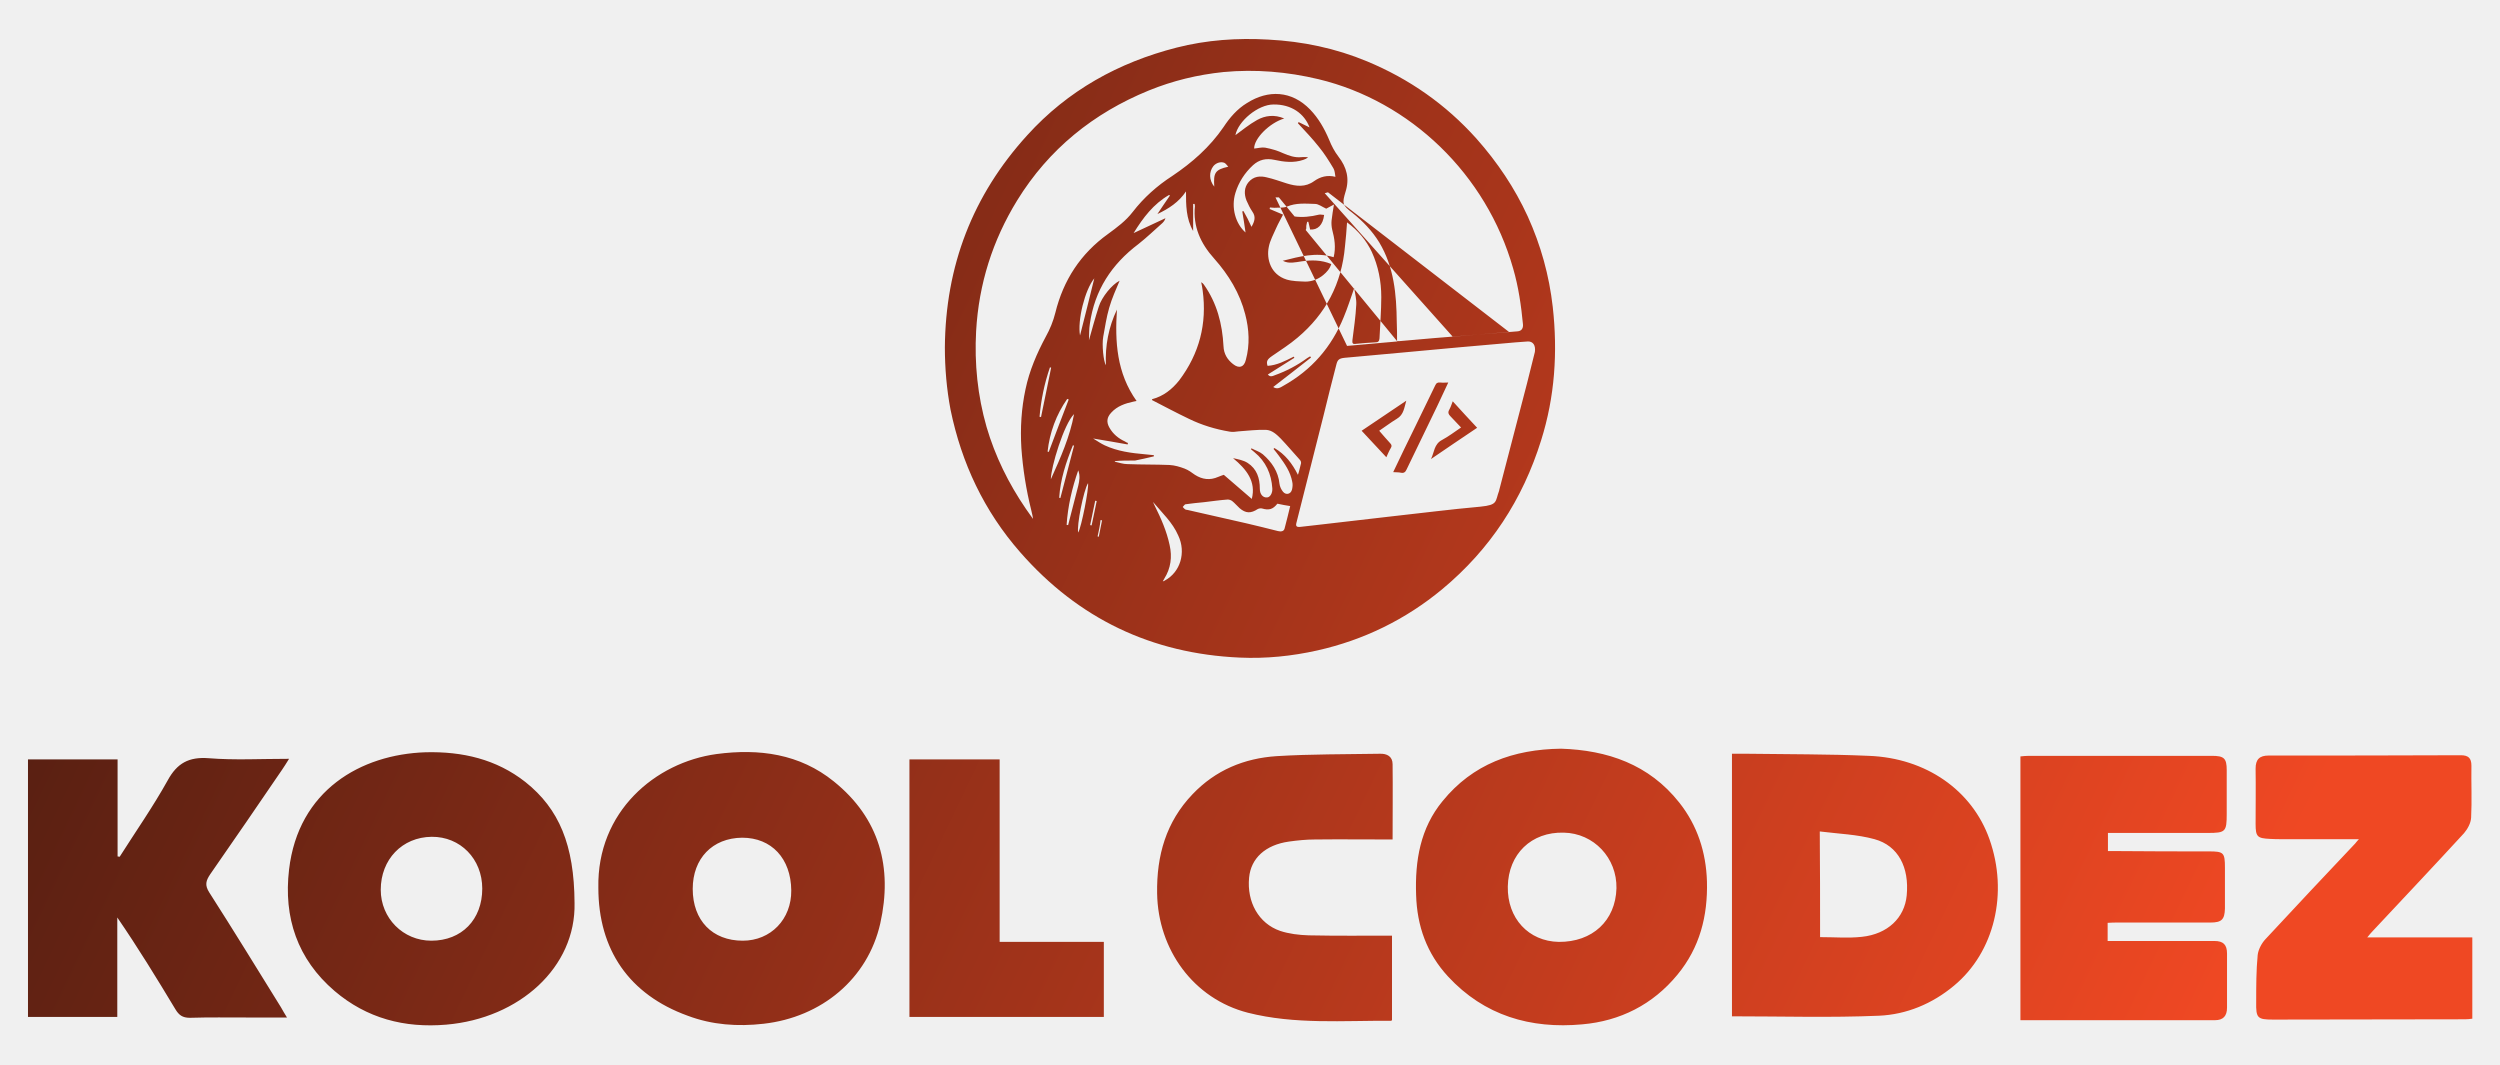
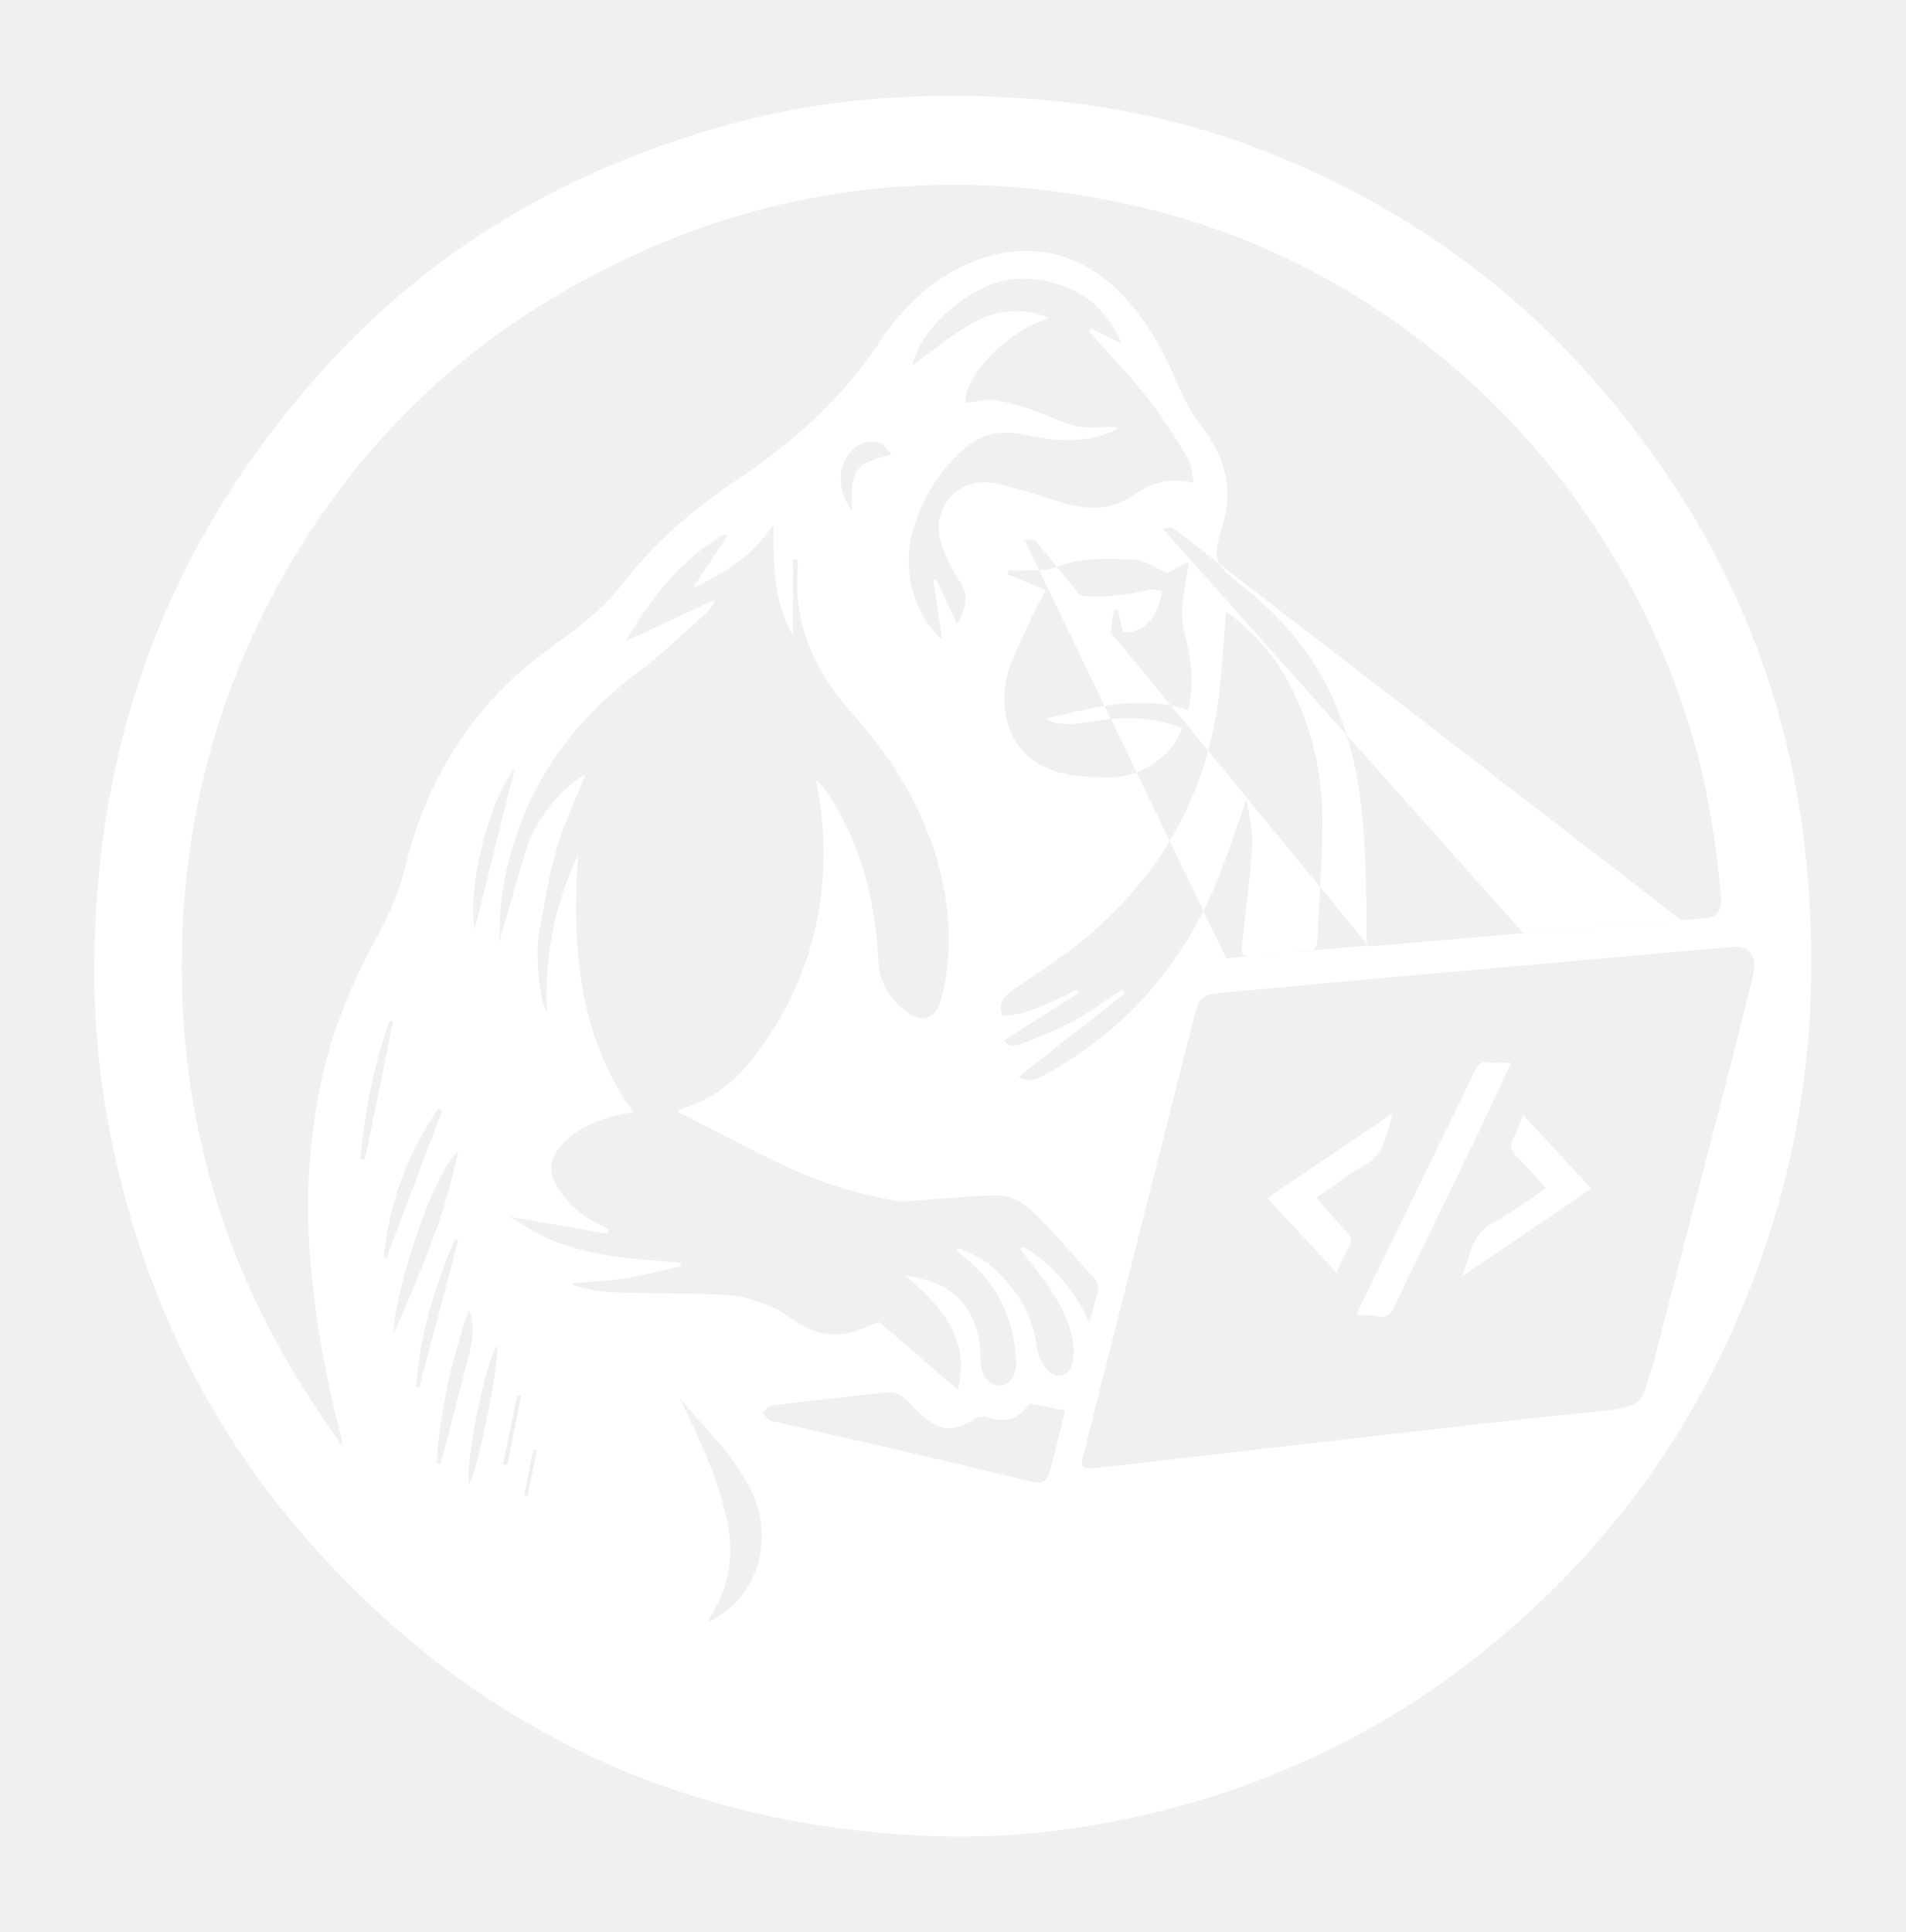
- <svg xmlns="http://www.w3.org/2000/svg" version="1.1" id="Layer_1" x="0px" y="0px" viewBox="0 0 839.8 357.5" style="enable-background:new 0 0 839.8 357.5;" xml:space="preserve">
+ <svg xmlns="http://www.w3.org/2000/svg" version="1.1" id="Layer_1" x="0px" y="0px" viewBox="0 0 599.8 608.1" style="enable-background:new 0 0 599.8 608.1;" xml:space="preserve">
  <style type="text/css">
- 	.st0{fill:#42170C;}
+ 	.st0{fill:#FFFFFF;}
	.st1{fill:#EF4723;}
	.st2{fill:#FFFFFF;}
- 	.st3{fill:url(#SVGID_1_);}
- 	.st4{fill:url(#SVGID_00000112626324433197107610000014903338322685456790_);}
+ 	.st3{fill:#EF4723;}
+ 	.st4{fill:#FFFFFF;}
</style>
-   <linearGradient id="SVGID_1_" gradientUnits="userSpaceOnUse" x1="-29.983" y1="54.503" x2="710.604" y2="409.142">
-     <stop offset="0" style="stop-color:#40190F" />
-     <stop offset="1" style="stop-color:#EF4823" />
-   </linearGradient>
-   <path class="st3" d="M524.4,251.5c15.5,0.5,29.5,5.2,39.7,18.1c6.1,7.7,9,16.7,9.3,26.5c0.3,11.6-2.4,22.2-9.9,31.3  c-8.3,10.1-19.3,15.6-32,16.7c-17.3,1.6-32.9-2.9-45.1-16.1c-7.1-7.7-10.4-16.9-10.7-27.4c-0.4-11.5,1.4-22.4,8.9-31.5  C494.7,256.7,508.3,251.7,524.4,251.5z M506.5,297.8c-0.2,10.7,7,18.4,17.1,18.6c11.3,0.1,19.1-7.1,19.4-18  c0.2-10.2-7.6-18.5-17.7-18.7C514.4,279.4,506.7,286.9,506.5,297.8z M581.8,341.4c0-29.2,0-58.5,0-88.2c1.8,0,3.6,0,5.3,0  c13.5,0.2,27.1,0.1,40.6,0.7c19.3,0.7,34.8,11.6,40.6,28c6.4,18.1,1.7,37.9-11.9,49.2c-7.3,6.1-16,9.7-25.2,10.1  C614.8,341.9,598.5,341.4,581.8,341.4z M611.4,314.8c5,0,9.5,0.4,14-0.1c8.7-0.9,14.4-6.4,15.1-13.9c0.9-9.4-2.8-16.7-10.8-18.9  c-5.8-1.6-12-1.8-18.4-2.6C611.4,291.7,611.4,303.1,611.4,314.8z M711.6,309.9c10.3,0,20.6,0,30.9,0c3.8,0,4.8-1,4.9-4.7  c0-4.6,0-9.1,0-13.7c0-5.1-0.4-5.5-5.4-5.5c-9.9,0-19.9,0-29.8-0.1c-1.4,0-2.7,0-4.1,0c0-2.3,0-4.1,0-6.1c1.6,0,2.8,0,4.1,0  c9.8,0,19.6,0,29.5,0c5.9,0,6.3-0.4,6.3-6.4c0-4.9,0-9.8,0-14.7c0-4-0.9-4.8-5-4.8c-20.5,0-40.9,0-61.4,0c-1,0-2,0.1-2.9,0.2  c0,29.7,0,59,0,88.6c14.8,0,29.4,0,44,0c7.1,0,14.3,0,21.4,0c2.7,0,4-1.4,4-4.2c0-6.1,0-12.2,0-18.2c0-3-1.3-4.2-4.2-4.2  c-8.7,0-17.3,0-26,0c-3.2,0-6.5,0-9.9,0c0-2.1,0-3.8,0-6.1C709.3,309.9,710.4,309.9,711.6,309.9z M791.2,283.3  c-10.1,10.7-20.2,21.4-30.2,32.2c-1.3,1.4-2.4,3.5-2.6,5.3c-0.5,5.2-0.5,10.5-0.5,15.8c-0.1,5.4,0.4,5.9,5.7,5.9  c21.5,0,43-0.1,64.5-0.1c0.8,0,1.6-0.1,2.4-0.2c0-9.2,0-18.1,0-27.3c-11.7,0-23.2,0-35.3,0c0.9-1.1,1.4-1.7,1.9-2.2  c10.2-10.9,20.5-21.8,30.6-32.8c1.2-1.4,2.3-3.4,2.4-5.2c0.3-5.8,0-11.7,0.1-17.5c0-2.6-1.1-3.5-3.6-3.5c-21.5,0.1-43,0.1-64.5,0.1  c-3.1,0-4.4,1.3-4.4,4.4c0.1,6.2,0,12.4,0,18.6c0,4.3,0.6,4.8,4.8,5c1.4,0.1,2.8,0.1,4.2,0.1c8.4,0,16.7,0,25.7,0  C791.7,282.7,791.4,283,791.2,283.3z M467.8,256.7c0-2.6-1.9-3.6-4.3-3.5c-11.6,0.2-23.1,0.1-34.6,0.8c-10.9,0.7-20.6,4.7-28.3,12.8  c-8.9,9.3-12.1,20.6-11.9,33.3c0.3,18.9,12.2,35.4,30.5,40.1c15.8,4,32,2.6,48.1,2.7c0.2,0,0.3-0.3,0.3-0.3c0-9.4,0-18.7,0-28.3  c-9.5,0-18.7,0.1-28-0.1c-3.2-0.1-6.6-0.5-9.6-1.5c-7.2-2.5-11.2-9.7-10.4-17.9c0.6-6.5,5.5-11,13.4-12.1c2.9-0.4,5.8-0.7,8.7-0.7  c8.5-0.1,17,0,26.1,0C467.8,273.2,467.9,264.9,467.8,256.7z M201,298.2c-0.5-25.6,19.2-42.1,39.7-44.9c14.3-1.9,27.9-0.1,39.4,9.2  c15.4,12.4,19.8,28.9,15.6,47.7c-4.2,18.6-19.7,31.5-39.2,33.7c-8.7,1-17.3,0.4-25.5-2.7C211.4,334.1,201,319.1,201,298.2z   M232.7,298.6c0,10.6,6.6,17.4,16.8,17.4c9.4,0,16.4-7.2,16.3-16.9c-0.1-10.7-6.6-17.7-16.5-17.7  C239.3,281.5,232.7,288.4,232.7,298.6z M193,303.3c0.5,21.6-18.5,38.8-43.1,40.9c-14,1.2-26.7-2.1-37.5-11.3  c-12.5-10.7-17.2-24.7-15.3-40.8c3.1-26.6,24.1-38.7,45.9-39.4c12.3-0.3,23.7,2.3,33.5,10C187.8,271.7,192.9,283.8,193,303.3z   M162,298.5c0-10-7.4-17.5-17-17.4c-9.9,0.1-17.1,7.6-17.1,17.8c0,9.5,7.5,17.1,17,17.1C155.1,316,162,308.9,162,298.5z M94.4,338.4  c-8-12.9-15.9-25.8-24.1-38.6c-1.6-2.5-1.1-4,0.3-6.1c8.1-11.7,16.2-23.4,24.2-35.2c0.7-1,1.3-2,2.3-3.6c-9.6,0-18.3,0.5-27-0.2  c-6.6-0.5-10.6,1.6-13.8,7.5c-4.9,8.8-10.7,17.1-16.1,25.6c-0.2,0-0.4-0.1-0.7-0.1c0-10.9,0-21.7,0-32.6c-10.3,0-20.2,0-30.1,0  c0,29,0,57.7,0,86.5c10,0,19.8,0,30,0c0-11.3,0-22.3,0-33.4c7,10.2,13.3,20.5,19.5,30.8c1.2,2,2.4,2.9,4.9,2.9  c6.4-0.2,12.9-0.1,19.3-0.1c4.3,0,8.5,0,13.3,0C95.5,340.4,95,339.4,94.4,338.4z M370.8,341.6c0-8.3,0-16.5,0-25.2  c-11.7,0-23.2,0-35,0c0-20.7,0-40.9,0-61.3c-10.2,0-20.1,0-30.3,0c0,28.8,0,57.5,0,86.5C327.5,341.6,349.1,341.6,370.8,341.6z   M317.4,116.7c0.2-27.3,9.3-51.1,27.7-71.3c13.6-15,30.6-24.4,50.1-29.4c10.2-2.6,20.5-3.3,30.9-2.7c11.5,0.6,22.5,2.9,33.1,7.3  c14.2,5.9,26.5,14.5,36.8,26c7,7.9,12.8,16.5,17.2,26.1c4.4,9.7,7.2,19.8,8.4,30.4c1.7,15.2,0.7,30.2-3.9,44.8  c-6.2,19.9-17.1,36.6-33.2,50c-12.3,10.2-26.4,17.1-42,20.6c-8.5,1.9-17.2,2.8-26,2.4c-29.6-1.3-54.3-13.1-73.8-35.4  c-12.1-13.8-19.7-29.9-23.4-47.9C318,130.7,317.4,123.7,317.4,116.7z M469.3,114.6c0.3,0,0.5,0,0.7,0c7.9-0.7,15.9-1.4,23.8-2  c5.3-0.4,10.7-0.9,16-1.3c1.3-0.1,1.9-1,1.8-2.3c-0.6-6.3-1.5-12.6-3.3-18.8c-9-31.7-34.6-56.2-65.4-63.6  c-10.5-2.5-21.1-3.4-31.9-2.4c-8.7,0.9-17,2.9-25.1,6.2c-18.6,7.6-33.6,19.7-44.2,36.9c-8.3,13.5-12.9,28.1-13.8,43.9  c-0.6,11,0.5,21.7,3.5,32.2c2.9,9.9,7.4,19,13.2,27.5c0.8,1.1,1.6,2.3,2.4,3.4c-0.1-1.1-0.4-2-0.6-3c-1.7-6.8-2.8-13.8-3.3-20.8  c-0.4-6.7,0-13.3,1.4-19.8c1.3-6.2,3.8-12,6.8-17.6c1.4-2.5,2.5-5.2,3.2-8c2.7-11,8.5-19.9,17.7-26.5c3-2.2,6-4.4,8.3-7.4  c3.7-4.8,8.2-8.8,13.3-12.1c6.7-4.5,12.6-9.7,17.2-16.4c2.1-3.2,4.6-6.1,7.9-8.1c7.1-4.5,15-4.2,21.2,2.2c2.8,2.9,4.8,6.4,6.4,10.2  c0.8,2,1.8,3.9,3.1,5.6c2.8,3.6,3.8,7.4,2.4,11.8c-1.2,4-1.1,4.5,2.3,7.1c3.5,2.8,6.6,6,9,9.9c5,8.3,5.8,17.5,5.9,26.8  C469.3,110.4,469.3,112.5,469.3,114.6z M513.3,114.7c-1.6,0.1-2.9,0.2-4.1,0.3c-12.6,1.1-25.2,2.2-37.8,3.4  c-6.6,0.6-13.2,1.2-19.8,1.8c-1.7,0.2-2.3,0.6-2.7,2.3c-1.5,5.7-2.9,11.4-4.3,17.1c-3,12-6.1,24-9.1,36c-0.3,1.1,0,1.5,1.2,1.4  c1.8-0.2,3.5-0.4,5.3-0.6c8.4-1,16.7-1.9,25.1-2.9c10.1-1.1,20.1-2.4,30.2-3.3c6-0.6,4.9-1.7,6.3-5.4c0,0,0-0.1,0-0.1  c3.1-11.9,6.2-23.8,9.3-35.7c0.9-3.6,1.8-7.2,2.7-10.8C515.9,116,515,114.7,513.3,114.7z M374.5,154.9c0,0.1,0,0.2,0,0.2  c1.4,0.3,2.8,0.8,4.2,0.8c4.7,0.2,9.5,0.1,14.2,0.3c1.7,0.1,3.4,0.6,5,1.2c1.3,0.5,2.4,1.3,3.5,2.1c2.5,1.6,5.1,1.9,7.8,0.7  c0.8-0.3,1.5-0.6,1.9-0.7c3.3,2.8,6.4,5.5,9.4,8.1c1.5-5.8-1.7-9.9-6.3-13.7c1.8,0.4,3.5,0.7,4.9,1.6c3.1,2,4.1,5.1,4.1,8.7  c0,1.8,1,3,2.4,2.9c1,0,1.9-1.4,1.8-3c-0.3-4.9-2.2-9.1-6-12.2c-0.4-0.3-0.8-0.7-1.2-1c0.1-0.1,0.1-0.2,0.2-0.3  c1.3,0.7,2.7,1.1,3.8,2c3,2.6,5.2,5.8,5.6,9.9c0.1,0.9,0.6,2,1.2,2.7c1,1.2,2.6,0.8,3-0.7c0.2-0.8,0.3-1.8,0.1-2.6  c-0.6-3.4-2.5-6.1-4.5-8.8c-0.6-0.8-1.2-1.6-1.8-2.3c0.1-0.1,0.2-0.2,0.3-0.3c3.6,2.1,6,5.2,7.9,9c0.4-1.1,0.6-2.2,0.9-3.3  c0.3-0.8,0.2-1.3-0.4-1.9c-2.1-2.3-4.1-4.7-6.3-7c-1.4-1.4-2.9-2.8-4.9-2.9c-3.1-0.1-6.2,0.3-9.2,0.5c-1,0.1-2,0.3-3,0.1  c-4.8-0.8-9.4-2.2-13.7-4.3c-4.2-2-8.3-4.2-12.4-6.3c0,0,0-0.2,0-0.3c3.8-1,6.7-3.3,9.1-6.3c6.8-9,9.4-19.1,7.9-30.2  c-0.1-0.9-0.3-1.9-0.5-2.8c0.4,0.2,0.7,0.5,0.9,0.8c4.4,6.2,6.2,13.2,6.6,20.7c0.1,2.6,1.3,4.5,3.2,6c2,1.6,3.7,1.1,4.3-1.4  c1.4-5.1,1.1-10.3-0.2-15.3c-1.8-7.1-5.6-13.3-10.4-18.7c-4.6-5.1-7.2-10.8-6.5-17.7c0-0.2-0.1-0.4-0.1-0.7c-0.2,0-0.3,0-0.5,0  c0,3,0,6.1,0,9.1c-2.4-4.2-2.4-8.7-2.4-13.3c-2.4,3.6-5.8,5.8-9.6,7.6c1.4-2.1,2.8-4.2,4.2-6.2c-0.1-0.1-0.2-0.2-0.3-0.2  c-5.2,3-8.7,7.6-11.9,12.8c3.8-1.8,7.2-3.4,10.7-5c-0.2,0.7-0.6,1.2-1,1.6c-2.7,2.4-5.3,4.9-8.1,7.1c-9,6.8-14.7,15.5-16.3,26.8  c-0.3,1.8-0.2,3.6-0.3,5.5c1.1-3.9,2.1-7.6,3.3-11.3c1-3.2,4.4-7.4,7-8.7c-1.2,2.9-2.6,5.9-3.5,9.1c-0.9,3.1-1.4,6.4-2,9.7  c-0.5,2.8,0.1,8.4,0.9,9.6c-0.3-6.6,0.9-12.8,3.7-18.7c-0.7,10.8-0.1,21.3,6.6,30.7c-0.3,0.1-0.7,0.1-1,0.2  c-2.8,0.6-5.5,1.5-7.5,3.7c-1.5,1.6-1.7,3.2-0.6,5.1c1.2,2.1,3,3.6,5.2,4.6c0.3,0.2,0.6,0.4,1,0.5c0,0.2-0.1,0.3-0.1,0.5  c-3.8-0.7-7.5-1.3-11.6-2c1.5,0.9,2.6,1.7,3.9,2.3c4.3,2,8.9,2.6,13.5,3c1,0.1,2,0.2,3,0.3c0,0.1,0,0.3,0,0.4  c-2.1,0.5-4.2,1-6.3,1.4C378.8,154.7,376.6,154.7,374.5,154.9z M452.5,74.7c-0.2,2.9-0.4,5.5-0.7,8.1c-1.1,12.4-6.4,22.6-15.9,30.6  c-2.7,2.3-5.7,4.2-8.6,6.2c-1.6,1.1-2,1.8-1.5,3.3c3.2-0.2,6-1.7,8.8-3.1c0.1,0.1,0.1,0.3,0.2,0.4c-3,1.9-5.9,3.7-8.9,5.6  c0.7,0.9,1.5,0.6,2.2,0.3c3.9-1.4,7.6-3.3,11-5.8c0.3-0.2,0.7-0.4,1-0.6c0.1,0.1,0.2,0.3,0.3,0.4c-4.2,3.3-8.4,6.6-12.7,9.9  c1.3,0.9,2.4,0.2,3.4-0.4c9.5-5.3,16.2-13,20.3-23.1c1.3-3.1,2.3-6.3,3.5-9.7c0.3,1.9,0.8,3.7,0.7,5.5c-0.2,4-0.8,8-1.3,12  c-0.1,1,0.1,1.4,1.2,1.2c2.2-0.2,4.3-0.4,6.5-0.5c0.9,0,1.3-0.3,1.4-1.3c0.2-4.6,0.6-9.3,0.6-13.9c0-5.3-1-10.4-3.2-15.2  C459,80.8,456.2,77.4,452.5,74.7z M420.4,76.2c1.1-1.9,1.5-3.4,0.3-5.1c-0.8-1.2-1.4-2.4-2-3.8c-0.8-2.1-0.8-4.3,0.7-6.1  c1.7-2,3.9-2.2,6.2-1.6c2.2,0.5,4.4,1.3,6.6,2c3.2,1,6.3,1.4,9.3-0.8c2-1.4,4.3-2.1,7.1-1.4c-0.2-1.1-0.2-2.1-0.7-2.9  c-1.5-2.5-3-4.9-4.8-7.1c-2.2-2.8-4.7-5.4-7.1-8c0.1-0.1,0.2-0.3,0.2-0.4c1.2,0.6,2.5,1.2,3.7,1.8c-1.7-4.6-6.1-7.8-12.1-7.7  c-5.2,0-11.9,5.6-12.8,10.3c2.2-1.6,4.6-3.6,7.3-5.1c2.7-1.5,5.8-1.9,9.1-0.5c-5,1.5-10.2,6.8-10.1,10.1c1.2-0.1,2.6-0.5,3.7-0.3  c2.1,0.4,4.2,1,6.1,1.9c1.9,0.8,3.8,1.5,6,1.3c0.8-0.1,1.5,0,2.3,0c-0.5,0.5-1,0.7-1.6,0.9c-3.2,1.1-6.5,0.7-9.7,0  c-2.8-0.6-5.1-0.1-7.2,1.8c-2.8,2.6-4.8,5.7-5.9,9.3c-1.5,4.9,0,10.3,3.4,13.3c-0.3-2.3-0.7-4.7-1.1-7.1c0.1,0,0.2,0,0.4-0.1  C418.7,72.6,419.5,74.2,420.4,76.2z M448,86.4c0.8-3.3,0.3-6.3-0.5-9.3c-0.2-0.9-0.3-2-0.2-3c0.2-1.8,0.5-3.6,0.8-5.4  c-1.1,0.6-2.1,1.1-2.6,1.4c-1.5-0.7-2.6-1.6-3.8-1.6c-3.2-0.1-6.3-0.4-9.4,0.9c-1.2,0.5-2.8,0.3-4.2,0.4c-0.5,0-1-0.1-1.5-0.1  c0,0.2-0.1,0.4-0.1,0.5c1.5,0.6,2.9,1.2,4.5,1.9c-0.7,1.4-1.6,2.9-2.3,4.5c-0.9,2.1-2.1,4.2-2.5,6.4c-0.8,4,0.6,9.2,6,10.9  c2,0.6,4.2,0.6,6.3,0.7c2.2,0,4.3-0.8,6-2.2c1.2-1,2.2-2.1,2.7-3.7c-3.3-1.4-6.6-1.4-10-0.9c-2.1,0.3-4.2,0.9-6.3-0.2  C436.5,86.2,442.1,84.6,448,86.4z M429.1,169.2c-1.5,1.9-2.8,2.3-5.2,1.6c-0.4-0.1-1,0-1.4,0.2c-2.3,1.5-4,1.5-6.1-0.3  c-0.9-0.8-1.6-1.7-2.5-2.4c-0.4-0.3-1-0.5-1.5-0.5c-2.7,0.2-5.4,0.6-8,0.9c-2.1,0.2-4.1,0.4-6.2,0.7c-0.3,0.1-0.6,0.6-0.9,0.9  c0.3,0.3,0.5,0.6,0.8,0.8c0.2,0.1,0.5,0.2,0.8,0.2c6.6,1.5,13.2,3,19.8,4.5c3.5,0.8,7,1.7,10.6,2.6c0.9,0.2,1.9,0.2,2.2-0.8  c0.7-2.6,1.3-5.1,1.9-7.6C431.9,169.8,430.6,169.5,429.1,169.2z M387.3,168.6c0.2,0.4,0.4,0.8,0.6,1.3c2.1,4.2,4,8.5,5,13.2  c0.9,4,0.4,7.8-1.8,11.3c-0.1,0.2-0.3,0.5-0.5,0.9c0.4-0.1,0.6-0.2,0.7-0.3c5.2-2.8,7.2-9.4,4.5-15.1  C393.9,175.5,390.3,172.2,387.3,168.6z M360.8,139.1c-3.4,3.3-7.8,17.9-7.8,21.9C356.3,153.7,359.4,146.7,360.8,139.1z M358.3,176.3  c0.2,0,0.3,0.1,0.5,0.1c1.1-4.4,2.3-8.8,3.4-13.2c0.4-1.7,0.7-3.4,0-5.2C360.1,164,358.7,170.1,358.3,176.3z M359,134.2  c-0.2-0.1-0.3-0.1-0.5-0.2c-3.7,5.3-5.9,11.3-6.6,17.7c0.1,0,0.2,0.1,0.4,0.1C354.5,146,356.7,140.1,359,134.2z M362.8,112.7  c1.6-6.2,3.2-12.7,4.8-19.2C364.4,97.4,361.9,107.7,362.8,112.7z M365.5,162.3c-1.5,2.3-3.9,14.5-3.3,16.6  C363.3,176.9,365.8,164.2,365.5,162.3z M355.8,167.2c0.1,0,0.3,0.1,0.4,0.1c1.5-5.9,3.1-11.7,4.6-17.6c-0.1,0-0.3-0.1-0.4-0.1  C358.1,155.3,356.2,161,355.8,167.2z M407.9,62.7c-0.3-4.6,0.2-5.7,4.7-6.7c-0.5-0.6-0.9-1.1-1.3-1.3c-1.2-0.5-2.8,0-3.7,1.1  C406.1,57.7,406.1,60.5,407.9,62.7z M349.2,140c0.2,0,0.4,0.1,0.5,0.1c1.1-5.5,2.3-11,3.4-16.6c-0.1,0-0.3-0.1-0.4-0.1  C350.8,128.9,349.7,134.4,349.2,140z M368.4,168.3c-0.2,0-0.3-0.1-0.5-0.1c-0.6,2.7-1.1,5.5-1.7,8.2c0.2,0,0.4,0.1,0.5,0.1  C367.3,173.8,367.8,171.1,368.4,168.3z M368.7,180.2c0.1,0,0.3,0.1,0.4,0.1c0.4-1.8,0.7-3.7,1.1-5.5c-0.2,0-0.3-0.1-0.5-0.1  C369.5,176.6,369.1,178.4,368.7,180.2z M470.6,158.8c1,0.2,1.5-0.2,1.9-1.1c3.4-7.1,6.9-14.2,10.3-21.3c1.2-2.5,2.4-5.1,3.7-7.9  c-1,0-1.8,0.1-2.6,0c-0.9-0.1-1.4,0.1-1.8,1c-2.2,4.6-4.5,9.2-6.7,13.8c-2.5,5-4.9,10.1-7.4,15.3C469,158.7,469.8,158.6,470.6,158.8  z M467.2,150.5c0.4-0.6,0.3-1.1-0.2-1.6c-1.2-1.3-2.4-2.7-3.7-4.2c2.1-1.4,3.9-2.8,5.9-4c2.4-1.4,2.5-3.8,3.2-6.1  c-5,3.4-9.9,6.7-15,10.1c2.8,3,5.5,5.9,8.3,8.9C466.2,152.5,466.6,151.5,467.2,150.5z M488,134.8c-0.4,1.1-0.7,2-1.2,2.9  c-0.5,0.9-0.2,1.5,0.4,2.1c1.2,1.2,2.3,2.5,3.6,3.8c-2.2,1.5-4.2,3-6.4,4.2c-2.7,1.4-2.6,4.2-3.7,6.4c5.1-3.5,10.3-7,15.5-10.5  C493.4,140.7,490.7,137.8,488,134.8z M444.8,72.2c-0.6,0-1.2-0.2-1.7-0.1c-2.8,0.7-5.6,1-8.4,0.6c-1.4-0.2-2,0.6-1.6,1.9  c0.2,0.7,0.9,1.5,1.5,1.9c0.9,0.5,1.9,0.7,2.9,0.9c1,0.2,1.4-0.1,1.3-1.2c0-0.6,0.2-1.1,0.3-1.7c0.1,0,0.3,0,0.4,0  c0.2,0.8,0.4,1.7,0.6,2.6C442.6,77.3,444.4,75.6,444.8,72.2z M445,64.9l43,48.2l18.9-1.6l-60.8-46.9L445,64.9z M428.4,66.2l24.1,50  l16.9-1.5l-39.8-48.4H428.4z" />
+   <path class="st2" d="M29.7,303.2c0.4-71.9,24.5-134.7,72.9-187.9c36-39.5,80.6-64.4,132.1-77.5c26.8-6.8,54-8.6,81.6-7.2  c30.2,1.5,59.4,7.5,87.3,19.2c37.4,15.6,69.9,38.2,96.9,68.6c18.4,20.8,33.8,43.5,45.4,68.7c11.7,25.5,19,52.2,22.1,80.1  c4.5,40.1,1.7,79.6-10.2,118.1c-16.2,52.4-45.2,96.6-87.5,131.7c-32.5,27-69.6,45-110.7,54.4c-22.5,5.1-45.4,7.5-68.5,6.4  c-78.1-3.5-143.1-34.7-194.6-93.4C64.6,448,44.5,405.6,35,358.3C31.3,340.2,29.5,321.8,29.7,303.2z M430.1,297.7  c0.7,0,1.2,0.1,1.8,0.1c20.9-1.8,41.9-3.6,62.8-5.3c14.1-1.2,28.2-2.3,42.2-3.5c3.4-0.3,5.1-2.7,4.8-6.1c-1.5-16.7-4-33.3-8.6-49.5  c-23.8-83.5-91.2-148.1-172.4-167.8c-27.7-6.7-55.6-9.1-84.1-6.3c-22.9,2.3-44.9,7.6-66.2,16.3c-49.1,20.1-88.5,52-116.4,97.4  c-21.8,35.5-34,74.1-36.4,115.8c-1.6,28.9,1.3,57.3,9.3,85c7.5,26.1,19.5,50.1,34.7,72.5c2,3,4.1,6,6.2,9c-0.2-2.8-1-5.3-1.7-7.9  c-4.4-18-7.5-36.3-8.7-54.8c-1.2-17.6,0.1-35,3.7-52.2c3.5-16.4,9.9-31.7,18-46.4c3.6-6.6,6.6-13.7,8.4-21c7-29,22.3-52.4,46.6-69.8  c8-5.7,15.8-11.6,21.9-19.5c9.8-12.7,21.7-23.1,35-32c17.6-11.7,33.4-25.5,45.3-43.3c5.6-8.4,12.2-16,20.9-21.4  c18.7-11.8,39.7-11.2,56,5.8c7.4,7.8,12.7,16.9,16.8,26.8c2.2,5.2,4.9,10.4,8.3,14.8c7.3,9.5,9.9,19.6,6.4,31.1  c-3.2,10.7-2.8,11.8,6,18.7c9.3,7.4,17.5,15.9,23.7,26.1c13.3,21.8,15.2,46.1,15.5,70.8C430.2,286.6,430.1,292.1,430.1,297.7z   M546.2,298c-4.1,0.3-7.5,0.6-10.9,0.9c-33.3,3-66.5,5.9-99.8,8.9c-17.4,1.6-34.9,3.2-52.3,4.8c-4.4,0.4-5.9,1.6-7,5.9  c-3.8,15-7.6,30-11.4,45c-8,31.7-16,63.3-24,95c-0.8,3,0,3.9,3.1,3.6c4.6-0.4,9.3-1,13.9-1.5c22-2.5,44-5.1,66.1-7.6  c26.5-3,53.1-6.2,79.7-8.8c15.7-1.5,12.8-4.4,16.5-14.4c0-0.1,0-0.2,0.1-0.3c8.1-31.4,16.3-62.7,24.4-94.1  c2.4-9.5,4.8-18.9,7.1-28.4C553.1,301.3,550.8,298,546.2,298z M180.2,403.9c0,0.2-0.1,0.4-0.1,0.6c3.7,0.8,7.3,2,11,2.2  c12.5,0.5,25,0.3,37.5,0.9c4.4,0.2,8.9,1.6,13.1,3.2c3.3,1.3,6.3,3.5,9.3,5.5c6.6,4.2,13.4,4.9,20.6,1.8c2-0.9,4.1-1.6,5.1-2  c8.6,7.5,16.8,14.5,24.7,21.3c4.1-15.2-4.6-26.2-16.7-36c4.7,0.9,9.3,1.8,13,4.1c8.2,5.2,10.9,13.5,10.9,22.9c0,4.8,2.7,7.8,6.4,7.7  c2.8-0.1,5.1-3.6,4.8-7.8c-0.7-13-5.7-23.9-15.8-32.2c-1.1-0.9-2.1-1.8-3.1-2.7c0.2-0.2,0.3-0.5,0.5-0.7c3.4,1.7,7.2,2.9,10,5.3  c7.9,6.9,13.7,15.2,14.9,26.1c0.3,2.5,1.6,5.2,3.3,7.1c2.6,3.1,6.8,2.1,7.8-1.9c0.6-2.2,0.7-4.6,0.3-6.9  c-1.5-8.9-6.5-16.1-11.9-23.1c-1.6-2.1-3.2-4.1-4.7-6.2c0.3-0.2,0.6-0.5,0.9-0.7c9.5,5.5,15.9,13.7,20.8,23.6c1.1-3,1.6-5.8,2.5-8.6  c0.7-2,0.4-3.5-1-5.1c-5.6-6.1-10.9-12.5-16.7-18.4c-3.6-3.7-7.7-7.5-13-7.6c-8.1-0.1-16.2,0.9-24.3,1.4c-2.6,0.2-5.4,0.7-7.9,0.3  c-12.6-2.1-24.7-5.9-36.2-11.4c-11-5.3-21.8-11-32.7-16.5c-0.1-0.1-0.1-0.4-0.1-0.7c10-2.7,17.8-8.7,23.9-16.7  c18-23.6,24.7-50.3,20.8-79.7c-0.3-2.5-0.9-4.9-1.3-7.4c1.1,0.6,1.7,1.4,2.3,2.2c11.6,16.3,16.3,34.9,17.3,54.5  c0.3,6.7,3.4,11.8,8.4,15.8c5.3,4.3,9.7,2.8,11.4-3.7c3.6-13.5,3-27.1-0.4-40.4c-4.8-18.8-14.6-35-27.5-49.3  c-12-13.4-18.9-28.5-17.2-46.8c0.1-0.6-0.2-1.2-0.3-1.8c-0.4,0-0.8,0-1.2,0.1c0,8,0,16,0,24c-6.3-11-6.2-23-6.2-35.1  c-6.3,9.6-15.3,15.4-25.4,20c3.7-5.5,7.3-11,11-16.4c-0.3-0.2-0.6-0.4-0.9-0.6c-13.8,7.9-23,19.9-31.3,33.8  c9.9-4.6,19.1-8.9,28.3-13.2c-0.6,1.7-1.6,3.1-2.7,4.1c-7.1,6.3-13.9,13-21.4,18.6c-23.8,17.8-38.7,41-43.1,70.6  c-0.7,4.7-0.5,9.4-0.8,14.6c3-10.3,5.7-20.2,8.7-29.9c2.6-8.4,11.5-19.6,18.4-22.8c-3,7.7-6.8,15.6-9.2,23.9  c-2.4,8.3-3.7,17-5.3,25.5c-1.4,7.3,0.2,22.2,2.4,25.3c-0.7-17.3,2.3-33.8,9.8-49.4c-1.8,28.6-0.2,56.3,17.4,80.8  c-0.9,0.2-1.7,0.4-2.6,0.5c-7.5,1.5-14.4,4-19.8,9.7c-4,4.2-4.5,8.5-1.5,13.4c3.3,5.5,8,9.4,13.7,12c0.9,0.4,1.7,0.9,2.5,1.4  c-0.1,0.4-0.2,0.8-0.4,1.3c-9.9-1.7-19.8-3.4-30.7-5.3c3.8,2.3,6.9,4.4,10.2,6c11.2,5.4,23.4,6.9,35.6,7.8c2.6,0.2,5.3,0.5,7.9,0.7  c0,0.4,0,0.7,0,1.1c-5.5,1.2-11,2.7-16.6,3.6C191.4,403.3,185.8,403.4,180.2,403.9z M385.9,192.6c-0.6,7.5-1.2,14.5-1.8,21.5  c-2.8,32.7-17,59.6-41.9,80.7c-7.1,6-15,11-22.7,16.3c-4.2,2.9-5.3,4.7-4,8.7c8.5-0.5,15.8-4.6,23.3-8.3c0.2,0.4,0.4,0.7,0.6,1.1  c-7.8,4.9-15.6,9.9-23.5,14.9c1.8,2.4,3.9,1.6,5.8,0.9c10.4-3.6,20.1-8.7,28.9-15.3c0.8-0.6,1.8-1,2.7-1.5c0.2,0.4,0.5,0.7,0.7,1.1  c-11.1,8.7-22.2,17.4-33.4,26.2c3.5,2.3,6.4,0.4,9-1c25-14,42.7-34.4,53.5-60.8c3.3-8.2,6-16.6,9.2-25.6c0.7,5.1,2.1,9.8,1.8,14.4  c-0.7,10.6-2,21.1-3.3,31.7c-0.3,2.7,0.3,3.6,3.1,3.3c5.7-0.6,11.4-1.1,17.1-1.4c2.5-0.1,3.5-0.9,3.6-3.5  c0.5-12.2,1.5-24.5,1.6-36.7c0-13.9-2.5-27.4-8.5-40.1C402.9,208.5,395.7,199.6,385.9,192.6z M301.2,196.4c2.8-5.1,3.9-9.1,0.8-13.5  c-2.1-3-3.8-6.4-5.1-9.9c-2.2-5.6-2.2-11.2,1.9-16.2c4.4-5.2,10.2-5.7,16.3-4.3c5.9,1.4,11.6,3.3,17.4,5.2  c8.5,2.7,16.6,3.6,24.6-2.1c5.1-3.6,11.3-5.5,18.6-3.6c-0.6-2.8-0.6-5.6-1.8-7.6c-3.9-6.5-7.9-12.9-12.6-18.9  c-5.8-7.4-12.4-14.2-18.6-21.2c0.2-0.3,0.4-0.7,0.6-1c3.3,1.6,6.5,3.3,9.6,4.8c-4.5-12-16-20.5-31.9-20.4  c-13.6,0.1-31.4,14.9-33.8,27.2c5.9-4.2,12.1-9.5,19.2-13.4c7.2-4,15.3-4.9,23.9-1.4c-13.2,4-26.8,18-26.5,26.7  c3.3-0.3,6.7-1.4,9.9-0.8c5.5,1.1,11.1,2.7,16.2,5c5.1,2.2,10.1,4.1,15.8,3.5c2-0.2,4.1,0,6.1,0c-1.3,1.3-2.7,1.8-4.2,2.3  c-8.5,2.8-17.1,1.7-25.5,0c-7.3-1.5-13.6-0.3-19.1,4.8c-7.4,6.8-12.6,15-15.5,24.6c-3.9,12.9-0.1,27.1,9,35.1  c-0.9-6.1-1.8-12.4-2.8-18.7c0.3-0.1,0.6-0.1,0.9-0.2C296.7,186.8,298.8,191.2,301.2,196.4z M373.9,223.4c2.2-8.7,0.8-16.7-1.2-24.6  c-0.6-2.5-0.8-5.2-0.6-7.8c0.4-4.7,1.3-9.4,2.1-14.3c-2.8,1.5-5.4,3-6.9,3.7c-4-1.8-6.9-4.1-10-4.2c-8.3-0.4-16.7-1-24.9,2.3  c-3.3,1.3-7.3,0.9-11,1.1c-1.3,0.1-2.6-0.1-3.9-0.2c-0.1,0.5-0.3,0.9-0.4,1.4c3.8,1.6,7.7,3.2,12,4.9c-1.9,3.7-4.1,7.7-5.9,11.8  c-2.4,5.5-5.5,11-6.6,16.8c-2.1,10.6,1.5,24.3,15.9,28.6c5.2,1.6,11,1.7,16.5,1.8c5.8,0.1,11.2-2.1,15.8-5.7  c3.2-2.5,5.8-5.6,7.1-9.8c-8.8-3.7-17.5-3.6-26.4-2.4c-5.5,0.7-11.1,2.3-16.6-0.5C343.6,222.8,358.3,218.5,373.9,223.4z   M324.1,441.8c-4,5.1-7.4,6.1-13.8,4.2c-1.1-0.3-2.6,0-3.6,0.6c-6.1,4.1-10.6,4-16.2-0.8c-2.3-2-4.3-4.4-6.6-6.3  c-1-0.8-2.6-1.4-3.9-1.3c-7.1,0.6-14.1,1.5-21.2,2.3c-5.4,0.6-10.9,1.2-16.3,2c-0.9,0.1-1.6,1.5-2.5,2.3c0.7,0.7,1.4,1.6,2.2,2.2  c0.5,0.4,1.3,0.4,2,0.6c17.4,4,34.9,7.9,52.3,12c9.3,2.2,18.6,4.5,27.8,6.7c2.5,0.6,5,0.6,5.8-2.2c1.9-6.7,3.5-13.6,5.1-20.1  C331.5,443.2,328.1,442.5,324.1,441.8z M213.8,440c0.6,1.1,1.1,2.2,1.7,3.4c5.5,11.2,10.5,22.5,13.2,34.8  c2.3,10.6,1.1,20.6-4.7,29.8c-0.4,0.6-0.7,1.2-1.2,2.3c1-0.4,1.5-0.5,1.9-0.7c13.7-7.5,18.9-24.8,12-39.8  C231.2,458.3,221.9,449.6,213.8,440z M144.2,362.2c-9.1,8.8-20.6,47.3-20.4,57.8C132.2,400.8,140.3,382.2,144.2,362.2z M137.4,460.4  c0.4,0.1,0.9,0.2,1.3,0.3c3-11.6,6.1-23.2,9-34.8c1.1-4.4,1.8-9-0.1-13.6C142.1,428,138.5,443.9,137.4,460.4z M139.2,349.4  c-0.4-0.2-0.8-0.3-1.2-0.5c-9.9,14.1-15.4,29.7-17.3,46.8c0.3,0.1,0.6,0.2,0.9,0.3C127.5,380.5,133.3,364.9,139.2,349.4z   M149.4,292.5c4.1-16.5,8.3-33.5,12.6-50.6C153.7,252.3,147,279.6,149.4,292.5z M156.4,423.4c-3.9,6.1-10.3,38.3-8.7,43.7  C150.6,462,157.3,428.5,156.4,423.4z M131,436.4c0.3,0.1,0.7,0.1,1,0.2c4.1-15.4,8.1-30.9,12.2-46.3c-0.4-0.1-0.7-0.2-1.1-0.3  C137,404.9,132,420.1,131,436.4z M268.2,160.7c-0.8-12.2,0.5-14.9,12.4-17.6c-1.4-1.5-2.3-3-3.5-3.6c-3.2-1.4-7.5,0.1-9.7,3  C263.4,147.5,263.6,155,268.2,160.7z M113.4,364.8c0.5,0.1,0.9,0.2,1.4,0.3c3-14.5,6-29.1,8.9-43.6c-0.4-0.1-0.8-0.2-1.1-0.2  C117.7,335.3,114.7,349.8,113.4,364.8z M164,439.3c-0.4-0.1-0.8-0.2-1.2-0.2c-1.5,7.2-3,14.5-4.5,21.7c0.5,0.1,0.9,0.2,1.4,0.3  C161.2,453.9,162.6,446.6,164,439.3z M164.9,470.8c0.4,0.1,0.8,0.2,1.1,0.2c1-4.9,2-9.7,3-14.6c-0.4-0.1-0.8-0.2-1.2-0.2  C166.9,461,165.9,465.9,164.9,470.8z M433.6,414.3c2.7,0.6,4-0.5,5.1-2.8c9-18.8,18.1-37.5,27.2-56.3c3.2-6.7,6.3-13.4,9.7-20.7  c-2.7,0-4.8,0.2-6.8-0.1c-2.5-0.4-3.6,0.4-4.7,2.7c-5.8,12.2-11.8,24.3-17.7,36.4c-6.5,13.3-12.9,26.6-19.6,40.3  C429.4,414,431.6,413.8,433.6,414.3z M424.6,392.3c0.9-1.7,0.7-2.8-0.6-4.3c-3.3-3.5-6.3-7.1-9.7-11c5.4-3.7,10.3-7.5,15.6-10.6  c6.2-3.6,6.6-10.1,8.4-16c-13.1,8.9-26.2,17.7-39.5,26.7c7.4,8,14.5,15.6,21.8,23.4C422,397.6,423.1,394.9,424.6,392.3z   M479.3,350.9c-1.2,2.8-1.9,5.3-3.1,7.5c-1.2,2.3-0.6,3.8,1,5.5c3.2,3.2,6.2,6.6,9.4,10.1c-5.9,3.9-11.2,7.9-17,11  c-7,3.7-6.8,11.1-9.7,16.9c13.6-9.2,27.1-18.4,40.9-27.8C493.6,366.4,486.6,358.7,479.3,350.9z M365.7,185.9  c-1.5-0.1-3.2-0.6-4.6-0.2c-7.3,1.8-14.7,2.6-22.2,1.6c-3.6-0.5-5.3,1.6-4.1,5c0.7,1.9,2.3,3.9,4,4.9c2.2,1.3,5,1.8,7.6,2.4  c2.5,0.6,3.6-0.4,3.5-3.1c-0.1-1.5,0.5-3,0.8-4.5c0.4,0,0.8,0.1,1.2,0.1c0.5,2.2,1,4.5,1.5,6.9C359.8,199.3,364.4,194.8,365.7,185.9  z M366,166.5l113.4,127.2l49.7-4.1L368.9,166L366,166.5z M322.4,169.9l63.5,131.7l44.7-4L325.6,169.9H322.4z" />
</svg>
